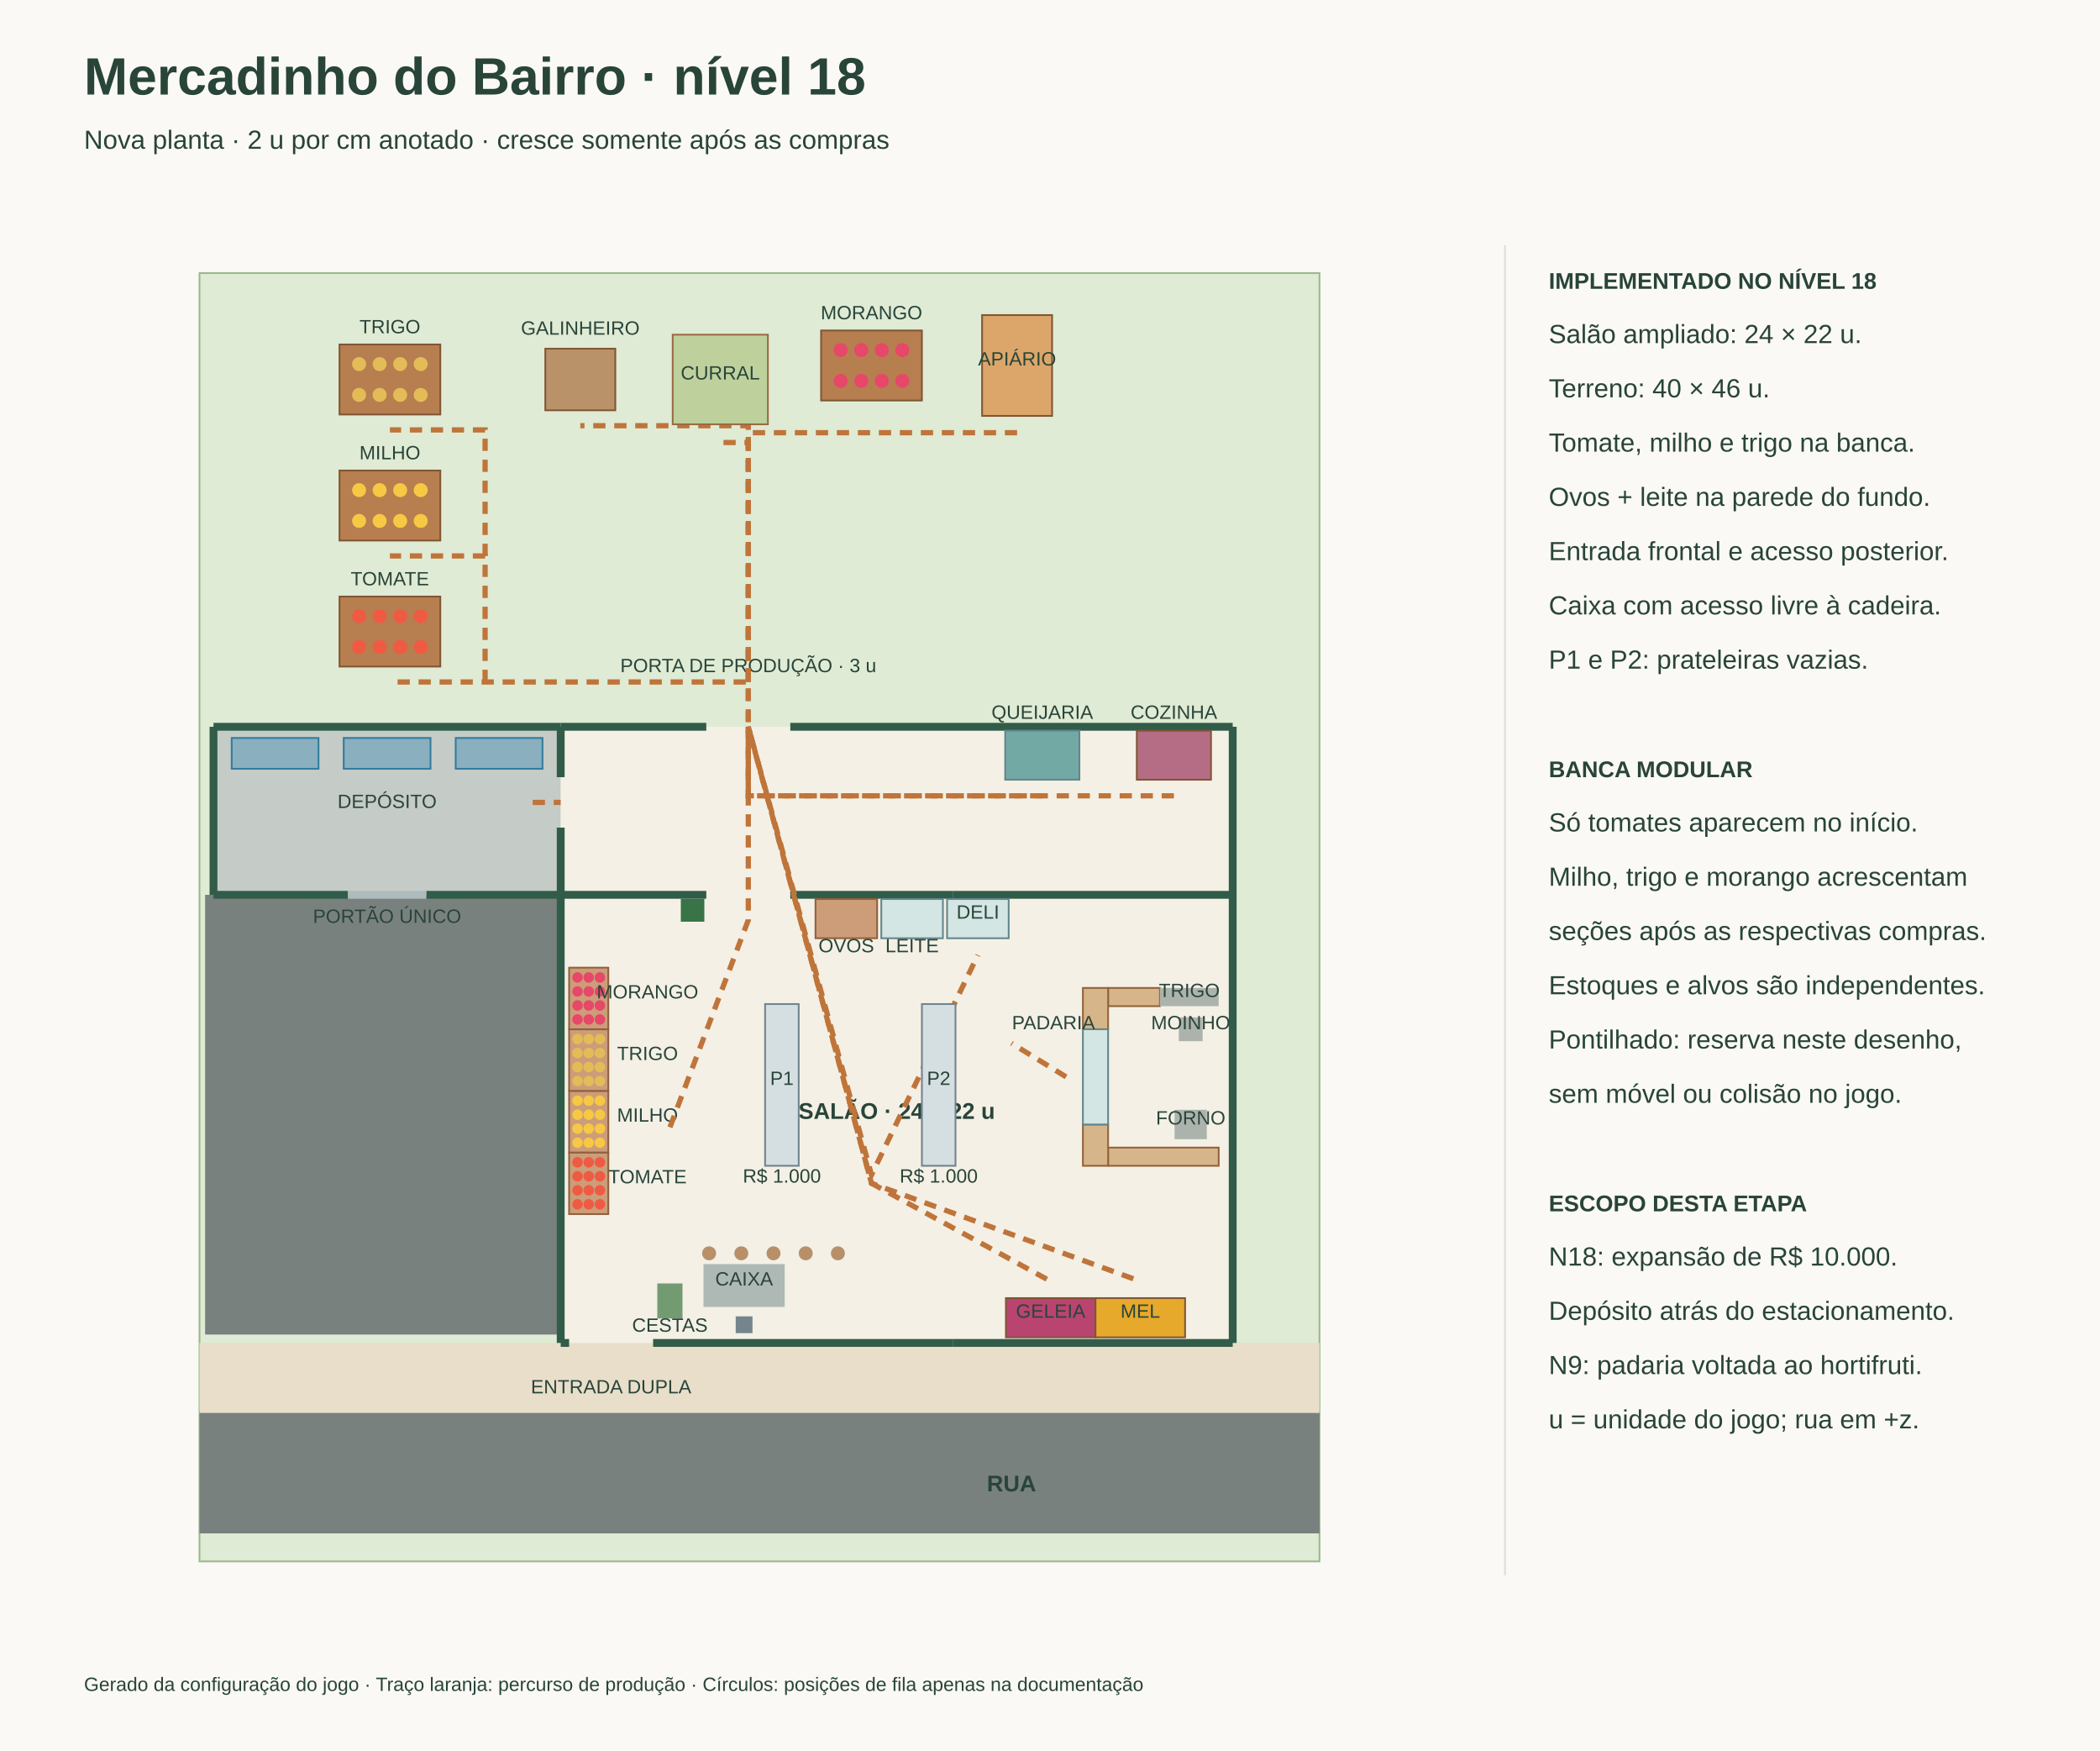
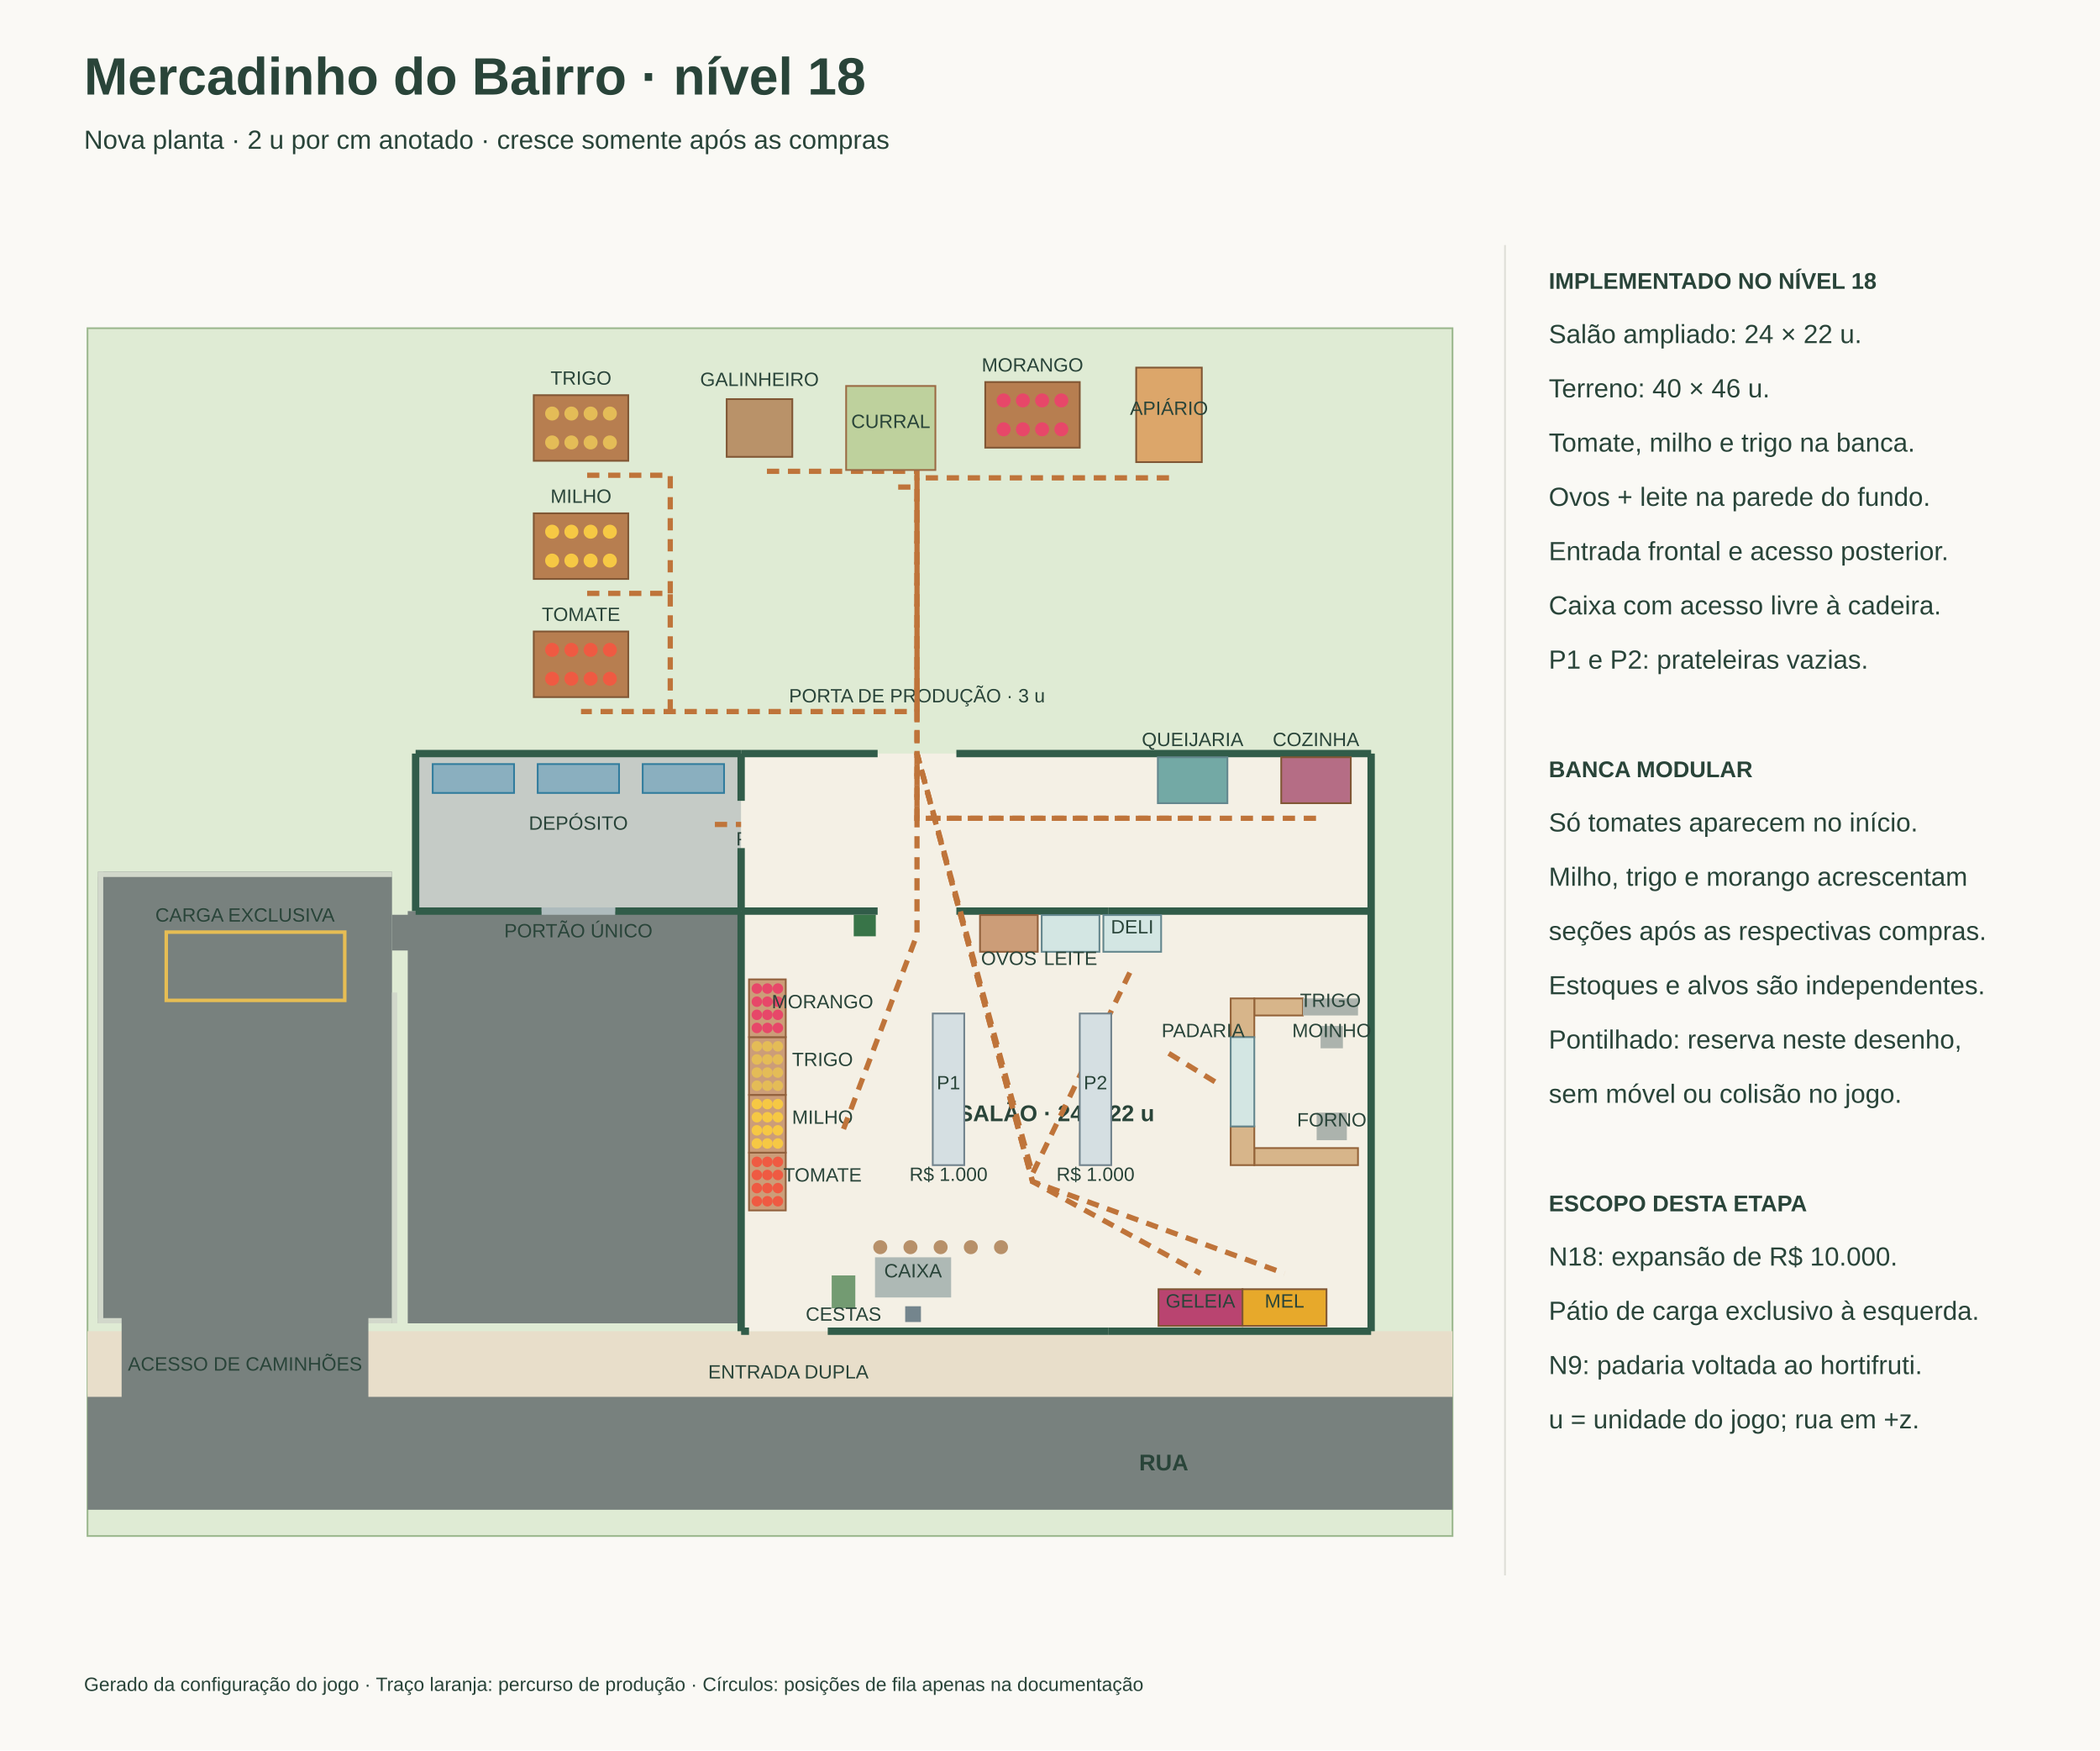
<svg xmlns="http://www.w3.org/2000/svg" width="1200" height="1000" viewBox="0 0 1200 1000" role="img" aria-labelledby="title desc">
  <style>text{font-family:Arial,sans-serif;fill:#294439}.title{font-size:30px;font-weight:bold}.label{font-size:13px;font-weight:bold}.note{font-size:15px}.small{font-size:11px}.wall{fill:#315c49}.route{fill:none;stroke:#bf743a;stroke-width:3;stroke-dasharray:7 5}</style>
  <rect width="1200" height="1000" fill="#faf9f5" />
  <text x="48" y="54" class="title">Mercadinho do Bairro · nível 18</text>
  <text x="48" y="85" class="note">Nova planta · 2 u por cm anotado · cresce somente após as compras</text>
-   <rect x="114" y="156" width="640" height="736" fill="#dfebd4" stroke="#9cb88e" />
-   <rect x="114" y="805.6" width="640" height="70.4" fill="#78817e" />
-   <rect x="114" y="767.2" width="640" height="40" fill="#e8deca" />
-   <text x="578" y="852" text-anchor="middle" class="label">RUA</text>
-   <rect x="117.2" y="511.2" width="203.2" height="251.2" fill="#78817e" />
-   <rect x="122" y="415.2" width="198.4" height="96" fill="#c5cbc6" />
-   <rect x="122" y="412.96" width="198.4" height="4.48" fill="#315c49" />
-   <rect x="119.76" y="415.2" width="4.48" height="96" fill="#315c49" />
-   <rect x="122" y="508.96" width="76.8" height="4.48" fill="#315c49" />
-   <rect x="243.6" y="508.96" width="76.8" height="4.48" fill="#315c49" />
-   <rect x="132.4" y="421.6" width="49.6" height="17.6" fill="#8aafbf" stroke="#317c9d" />
-   <rect x="196.4" y="421.6" width="49.6" height="17.6" fill="#8aafbf" stroke="#317c9d" />
-   <rect x="260.4" y="421.6" width="49.6" height="17.6" fill="#8aafbf" stroke="#317c9d" />
-   <rect x="198.8" y="508.96" width="44.8" height="4.48" fill="#aebbbd" />
-   <text x="221.2" y="461.6" text-anchor="middle" class="small">DEPÓSITO</text>
-   <text x="221.2" y="527.2" text-anchor="middle" class="small">PORTÃO ÚNICO</text>
-   <path d="M304.4,458.4L336.4,458.4" class="route" />
-   <text x="368.4" y="471.2" text-anchor="middle" class="small">PASSAGEM LIVRE</text>
-   <rect x="320.4" y="415.2" width="384" height="352" fill="#f4f0e5" />
-   <rect x="320.4" y="508.96" width="83.2" height="4.48" fill="#315c49" />
-   <rect x="451.6" y="508.96" width="92.8" height="4.48" fill="#315c49" />
-   <rect x="318.16" y="511.2" width="4.48" height="256" fill="#315c49" />
-   <rect x="320.4" y="764.96" width="4.8" height="4.48" fill="#315c49" />
-   <rect x="373.2" y="764.96" width="171.2" height="4.48" fill="#315c49" />
-   <rect x="544.4" y="508.96" width="160" height="4.48" fill="#315c49" />
-   <rect x="544.4" y="764.96" width="160" height="4.48" fill="#315c49" />
-   <rect x="320.4" y="412.96" width="83.2" height="4.48" fill="#315c49" />
-   <rect x="451.6" y="412.96" width="252.8" height="4.48" fill="#315c49" />
-   <rect x="318.16" y="415.2" width="4.48" height="28.8" fill="#315c49" />
-   <rect x="318.16" y="472.8" width="4.48" height="38.4" fill="#315c49" />
-   <rect x="702.16" y="415.2" width="4.48" height="352" fill="#315c49" />
-   <rect x="389.04" y="513.44" width="13.44" height="13.12" fill="#387448" />
-   <rect x="375.6" y="733.2" width="14.4" height="20" fill="#739b72" />
-   <text x="382.8" y="760.8" text-anchor="middle" class="small">CESTAS</text>
-   <rect x="402" y="722.16" width="46.4" height="24.48" fill="#aeb9b5" />
-   <text x="425.2" y="734.4" text-anchor="middle" class="small">CAIXA</text>
-   <rect x="420.4" y="752" width="9.6" height="9.6" fill="#74858d" />
-   <rect x="325.2" y="658.4" width="22.4" height="35.2" fill="#cc9d78" stroke="#91603c" />
-   <circle cx="330" cy="664" r="3" fill="#ef5a42" />
-   <circle cx="336.4" cy="664" r="3" fill="#ef5a42" />
-   <circle cx="342.8" cy="664" r="3" fill="#ef5a42" />
-   <circle cx="330" cy="672" r="3" fill="#ef5a42" />
-   <circle cx="336.4" cy="672" r="3" fill="#ef5a42" />
-   <circle cx="342.8" cy="672" r="3" fill="#ef5a42" />
-   <circle cx="330" cy="680" r="3" fill="#ef5a42" />
-   <circle cx="336.4" cy="680" r="3" fill="#ef5a42" />
-   <circle cx="342.8" cy="680" r="3" fill="#ef5a42" />
-   <circle cx="330" cy="688" r="3" fill="#ef5a42" />
-   <circle cx="336.4" cy="688" r="3" fill="#ef5a42" />
-   <circle cx="342.8" cy="688" r="3" fill="#ef5a42" />
-   <text x="370" y="676" text-anchor="middle" class="small">TOMATE</text>
-   <rect x="194" y="340.8" width="57.6" height="40" fill="#b77e50" stroke="#805634" />
-   <circle cx="205.2" cy="352" r="4" fill="#ef5a42" />
-   <circle cx="216.933" cy="352" r="4" fill="#ef5a42" />
-   <circle cx="228.667" cy="352" r="4" fill="#ef5a42" />
-   <circle cx="240.4" cy="352" r="4" fill="#ef5a42" />
-   <circle cx="205.2" cy="369.6" r="4" fill="#ef5a42" />
-   <circle cx="216.933" cy="369.6" r="4" fill="#ef5a42" />
-   <circle cx="228.667" cy="369.6" r="4" fill="#ef5a42" />
-   <circle cx="240.4" cy="369.6" r="4" fill="#ef5a42" />
-   <text x="222.8" y="334.4" text-anchor="middle" class="small">TOMATE</text>
-   <rect x="325.2" y="623.2" width="22.4" height="35.2" fill="#cc9d78" stroke="#91603c" />
-   <circle cx="330" cy="628.8" r="3" fill="#f6c844" />
-   <circle cx="336.4" cy="628.8" r="3" fill="#f6c844" />
-   <circle cx="342.8" cy="628.8" r="3" fill="#f6c844" />
-   <circle cx="330" cy="636.8" r="3" fill="#f6c844" />
-   <circle cx="336.4" cy="636.8" r="3" fill="#f6c844" />
-   <circle cx="342.8" cy="636.8" r="3" fill="#f6c844" />
-   <circle cx="330" cy="644.8" r="3" fill="#f6c844" />
-   <circle cx="336.4" cy="644.8" r="3" fill="#f6c844" />
-   <circle cx="342.8" cy="644.8" r="3" fill="#f6c844" />
-   <circle cx="330" cy="652.8" r="3" fill="#f6c844" />
-   <circle cx="336.4" cy="652.8" r="3" fill="#f6c844" />
-   <circle cx="342.8" cy="652.8" r="3" fill="#f6c844" />
-   <text x="370" y="640.8" text-anchor="middle" class="small">MILHO</text>
-   <rect x="194" y="268.8" width="57.6" height="40" fill="#b77e50" stroke="#805634" />
-   <circle cx="205.2" cy="280" r="4" fill="#f6c844" />
-   <circle cx="216.933" cy="280" r="4" fill="#f6c844" />
-   <circle cx="228.667" cy="280" r="4" fill="#f6c844" />
-   <circle cx="240.4" cy="280" r="4" fill="#f6c844" />
-   <circle cx="205.2" cy="297.6" r="4" fill="#f6c844" />
-   <circle cx="216.933" cy="297.6" r="4" fill="#f6c844" />
-   <circle cx="228.667" cy="297.6" r="4" fill="#f6c844" />
-   <circle cx="240.4" cy="297.6" r="4" fill="#f6c844" />
-   <text x="222.8" y="262.4" text-anchor="middle" class="small">MILHO</text>
-   <rect x="325.2" y="588" width="22.4" height="35.2" fill="#cc9d78" stroke="#91603c" />
-   <circle cx="330" cy="593.6" r="3" fill="#e4bc57" />
-   <circle cx="336.4" cy="593.6" r="3" fill="#e4bc57" />
-   <circle cx="342.8" cy="593.6" r="3" fill="#e4bc57" />
-   <circle cx="330" cy="601.6" r="3" fill="#e4bc57" />
-   <circle cx="336.4" cy="601.6" r="3" fill="#e4bc57" />
-   <circle cx="342.8" cy="601.6" r="3" fill="#e4bc57" />
-   <circle cx="330" cy="609.6" r="3" fill="#e4bc57" />
-   <circle cx="336.4" cy="609.6" r="3" fill="#e4bc57" />
-   <circle cx="342.8" cy="609.6" r="3" fill="#e4bc57" />
-   <circle cx="330" cy="617.6" r="3" fill="#e4bc57" />
-   <circle cx="336.4" cy="617.6" r="3" fill="#e4bc57" />
-   <circle cx="342.8" cy="617.6" r="3" fill="#e4bc57" />
-   <text x="370" y="605.6" text-anchor="middle" class="small">TRIGO</text>
-   <rect x="194" y="196.8" width="57.6" height="40" fill="#b77e50" stroke="#805634" />
-   <circle cx="205.2" cy="208" r="4" fill="#e4bc57" />
-   <circle cx="216.933" cy="208" r="4" fill="#e4bc57" />
-   <circle cx="228.667" cy="208" r="4" fill="#e4bc57" />
-   <circle cx="240.4" cy="208" r="4" fill="#e4bc57" />
-   <circle cx="205.2" cy="225.6" r="4" fill="#e4bc57" />
-   <circle cx="216.933" cy="225.6" r="4" fill="#e4bc57" />
-   <circle cx="228.667" cy="225.6" r="4" fill="#e4bc57" />
-   <circle cx="240.4" cy="225.6" r="4" fill="#e4bc57" />
-   <text x="222.8" y="190.4" text-anchor="middle" class="small">TRIGO</text>
-   <rect x="325.2" y="552.8" width="22.4" height="35.2" fill="#cc9d78" stroke="#91603c" />
-   <circle cx="330" cy="558.4" r="3" fill="#e74769" />
-   <circle cx="336.4" cy="558.4" r="3" fill="#e74769" />
-   <circle cx="342.8" cy="558.4" r="3" fill="#e74769" />
-   <circle cx="330" cy="566.4" r="3" fill="#e74769" />
-   <circle cx="336.4" cy="566.4" r="3" fill="#e74769" />
-   <circle cx="342.8" cy="566.4" r="3" fill="#e74769" />
-   <circle cx="330" cy="574.4" r="3" fill="#e74769" />
-   <circle cx="336.4" cy="574.4" r="3" fill="#e74769" />
-   <circle cx="342.8" cy="574.4" r="3" fill="#e74769" />
-   <circle cx="330" cy="582.4" r="3" fill="#e74769" />
-   <circle cx="336.4" cy="582.4" r="3" fill="#e74769" />
-   <circle cx="342.8" cy="582.4" r="3" fill="#e74769" />
-   <text x="370" y="570.4" text-anchor="middle" class="small">MORANGO</text>
-   <rect x="469.2" y="188.8" width="57.6" height="40" fill="#b77e50" stroke="#805634" />
-   <circle cx="480.4" cy="200" r="4" fill="#e74769" />
-   <circle cx="492.133" cy="200" r="4" fill="#e74769" />
-   <circle cx="503.867" cy="200" r="4" fill="#e74769" />
-   <circle cx="515.6" cy="200" r="4" fill="#e74769" />
-   <circle cx="480.4" cy="217.6" r="4" fill="#e74769" />
-   <circle cx="492.133" cy="217.6" r="4" fill="#e74769" />
-   <circle cx="503.867" cy="217.6" r="4" fill="#e74769" />
-   <circle cx="515.6" cy="217.6" r="4" fill="#e74769" />
-   <text x="498" y="182.4" text-anchor="middle" class="small">MORANGO</text>
-   <path d="M382.8,644L427.6,525.6L427.6,389.6L222.8,389.6" class="route" />
-   <path d="M277.2,317.6L277.2,245.6L222.8,245.6" class="route" />
-   <path d="M277.2,389.6L277.2,317.6L222.8,317.6" class="route" />
-   <rect x="466" y="513.6" width="35.2" height="22.4" fill="#cc9d78" stroke="#91603c" />
-   <text x="483.6" y="544" text-anchor="middle" class="small">OVOS</text>
-   <rect x="311.6" y="199.2" width="40" height="35.2" fill="#b99269" stroke="#805634" />
-   <text x="331.6" y="191.2" text-anchor="middle" class="small">GALINHEIRO</text>
-   <path d="M427.6,389.6L427.6,243.2L331.6,243.2" class="route" />
-   <text x="427.6" y="384" text-anchor="middle" class="small">PORTA DE PRODUÇÃO · 3 u</text>
-   <rect x="503.6" y="513.6" width="35.2" height="22.4" fill="#d3e6e3" stroke="#63868d" />
-   <text x="521.2" y="544" text-anchor="middle" class="small">LEITE</text>
-   <rect x="384.4" y="191.2" width="54.4" height="51.2" fill="#bed19d" stroke="#9b6a43" />
-   <text x="411.6" y="216.8" text-anchor="middle" class="small">CURRAL</text>
-   <path d="M427.6,389.6L427.6,252.8L411.6,252.8" class="route" />
-   <text x="349.2" y="796" text-anchor="middle" class="small">ENTRADA DUPLA</text>
-   <circle cx="405.2" cy="716" r="4" fill="#b79069" />
-   <circle cx="423.6" cy="716" r="4" fill="#b79069" />
-   <circle cx="442" cy="716" r="4" fill="#b79069" />
-   <circle cx="460.4" cy="716" r="4" fill="#b79069" />
-   <circle cx="478.8" cy="716" r="4" fill="#b79069" />
-   <text x="512.4" y="639.2" text-anchor="middle" class="label">SALÃO · 24 × 22 u</text>
-   <rect x="633.2" y="655.6" width="63.2" height="10.4" fill="#d7b58a" stroke="#936238" />
-   <rect x="633.2" y="564.4" width="29.6" height="10.4" fill="#d7b58a" stroke="#936238" />
-   <rect x="618.8" y="564.4" width="14.4" height="23.6" fill="#d7b58a" stroke="#936238" />
-   <rect x="618.8" y="642.4" width="14.4" height="23.6" fill="#d7b58a" stroke="#936238" />
-   <rect x="618.8" y="588" width="14.4" height="54.4" fill="#d3e6e3" stroke="#63868d" />
-   <rect x="662.8" y="564.4" width="33.6" height="10.4" fill="#acb3ad" />
-   <text x="679.6" y="569.6" text-anchor="middle" class="small">TRIGO</text>
-   <rect x="673.6" y="581.2" width="13.6" height="13.6" fill="#acb3ad" />
-   <text x="680.4" y="588" text-anchor="middle" class="small">MOINHO</text>
-   <rect x="671.2" y="634" width="18.4" height="16.8" fill="#acb3ad" />
-   <text x="680.4" y="642.4" text-anchor="middle" class="small">FORNO</text>
-   <text x="602" y="588" text-anchor="middle" class="small">PADARIA</text>
-   <path d="M609.2,615.2L578,596" class="route" />
-   <rect x="649.6" y="417.44" width="42.4" height="28" fill="#b56d85" stroke="#805634" />
-   <text x="670.8" y="410.64" text-anchor="middle" class="small">COZINHA</text>
-   <rect x="574.8" y="741.6" width="51.2" height="22.4" fill="#b94470" stroke="#805634" />
-   <text x="600.4" y="752.8" text-anchor="middle" class="small">GELEIA</text>
-   <path d="M670.8,454.64L427.6,454.64L427.6,415.2L498,676L600.4,732" class="route" />
-   <rect x="574.4" y="417.44" width="42.4" height="28" fill="#73a9a5" stroke="#63868d" />
-   <text x="595.6" y="410.64" text-anchor="middle" class="small">QUEIJARIA</text>
-   <rect x="541.2" y="513.6" width="35.2" height="22.4" fill="#d3e6e3" stroke="#63868d" />
-   <text x="558.8" y="524.8" text-anchor="middle" class="small">DELI</text>
-   <path d="M595.6,454.64L427.6,454.64L427.6,415.2L498,671.2L558.8,545.6" class="route" />
-   <rect x="561.2" y="180" width="40" height="57.6" fill="#dca66a" stroke="#805634" />
-   <text x="581.2" y="208.8" text-anchor="middle" class="small">APIÁRIO</text>
-   <rect x="626" y="741.6" width="51.2" height="22.4" fill="#e7a92b" stroke="#805634" />
-   <text x="651.6" y="752.8" text-anchor="middle" class="small">MEL</text>
-   <path d="M581.2,247.2L427.6,247.2L427.6,415.2L498,676L651.6,732" class="route" />
-   <rect x="437.2" y="573.6" width="19.2" height="92.4" fill="#d5dfe2" stroke="#71838d" />
-   <text x="446.8" y="619.8" text-anchor="middle" class="small">P1</text>
-   <text x="446.8" y="675.6" text-anchor="middle" class="small">R$ 1.000</text>
-   <rect x="526.8" y="573.6" width="19.2" height="92.4" fill="#d5dfe2" stroke="#71838d" />
-   <text x="536.4" y="619.8" text-anchor="middle" class="small">P2</text>
-   <text x="536.4" y="675.6" text-anchor="middle" class="small">R$ 1.000</text>
+   <rect x="50" y="187.5" width="780" height="690" fill="#dfebd4" stroke="#9cb88e" />
+   <rect x="50" y="796.5" width="780" height="66" fill="#78817e" />
+   <rect x="50" y="760.5" width="780" height="37.5" fill="#e8deca" />
+   <text x="665" y="840" text-anchor="middle" class="label">RUA</text>
+   <rect x="233" y="520.5" width="190.5" height="235.5" fill="#78817e" />
+   <rect x="56" y="498" width="168" height="258" fill="#78817e" />
+   <rect x="69.5" y="756" width="141" height="42.9" fill="#78817e" />
+   <rect x="224" y="522.6" width="114" height="20.4" fill="#78817e" />
+   <rect x="95" y="532.5" width="102" height="39" fill="none" stroke="#e6bd54" stroke-width="2" />
+   <rect x="56" y="498" width="3" height="258" fill="#d2d8cb" />
+   <rect x="56" y="498" width="168" height="3" fill="#d2d8cb" />
+   <rect x="224" y="567" width="3" height="189" fill="#d2d8cb" />
+   <rect x="56" y="753" width="13.5" height="3" fill="#d2d8cb" />
+   <rect x="210.5" y="753" width="13.5" height="3" fill="#d2d8cb" />
+   <text x="140" y="526.5" text-anchor="middle" class="small">CARGA EXCLUSIVA</text>
+   <text x="140" y="783" text-anchor="middle" class="small">ACESSO DE CAMINHÕES</text>
+   <rect x="237.5" y="430.5" width="186" height="90" fill="#c5cbc6" />
+   <rect x="237.5" y="428.4" width="186" height="4.2" fill="#315c49" />
+   <rect x="235.4" y="430.5" width="4.2" height="90" fill="#315c49" />
+   <rect x="237.5" y="518.4" width="72" height="4.2" fill="#315c49" />
+   <rect x="351.5" y="518.4" width="72" height="4.2" fill="#315c49" />
+   <rect x="247.25" y="436.5" width="46.5" height="16.5" fill="#8aafbf" stroke="#317c9d" />
+   <rect x="307.25" y="436.5" width="46.5" height="16.5" fill="#8aafbf" stroke="#317c9d" />
+   <rect x="367.25" y="436.5" width="46.5" height="16.5" fill="#8aafbf" stroke="#317c9d" />
+   <rect x="309.5" y="518.4" width="42" height="4.2" fill="#aebbbd" />
+   <text x="330.5" y="474" text-anchor="middle" class="small">DEPÓSITO</text>
+   <text x="330.5" y="535.5" text-anchor="middle" class="small">PORTÃO ÚNICO</text>
+   <path d="M408.5,471L438.5,471" class="route" />
+   <text x="468.5" y="483" text-anchor="middle" class="small">PASSAGEM LIVRE</text>
+   <rect x="423.5" y="430.5" width="360" height="330" fill="#f4f0e5" />
+   <rect x="423.5" y="518.4" width="78" height="4.2" fill="#315c49" />
+   <rect x="546.5" y="518.4" width="87" height="4.2" fill="#315c49" />
+   <rect x="421.4" y="520.5" width="4.2" height="240" fill="#315c49" />
+   <rect x="423.5" y="758.4" width="4.5" height="4.2" fill="#315c49" />
+   <rect x="473" y="758.4" width="160.5" height="4.2" fill="#315c49" />
+   <rect x="633.5" y="518.4" width="150" height="4.2" fill="#315c49" />
+   <rect x="633.5" y="758.4" width="150" height="4.2" fill="#315c49" />
+   <rect x="423.5" y="428.4" width="78" height="4.2" fill="#315c49" />
+   <rect x="546.5" y="428.4" width="237" height="4.2" fill="#315c49" />
+   <rect x="421.4" y="430.5" width="4.2" height="27" fill="#315c49" />
+   <rect x="421.4" y="484.5" width="4.2" height="36" fill="#315c49" />
+   <rect x="781.4" y="430.5" width="4.2" height="330" fill="#315c49" />
+   <rect x="487.85" y="522.6" width="12.6" height="12.3" fill="#387448" />
+   <rect x="475.25" y="728.625" width="13.5" height="18.75" fill="#739b72" />
+   <text x="482" y="754.5" text-anchor="middle" class="small">CESTAS</text>
+   <rect x="500" y="718.275" width="43.5" height="22.95" fill="#aeb9b5" />
+   <text x="521.75" y="729.75" text-anchor="middle" class="small">CAIXA</text>
+   <rect x="517.25" y="746.25" width="9" height="9" fill="#74858d" />
+   <rect x="428" y="658.5" width="21" height="33" fill="#cc9d78" stroke="#91603c" />
+   <circle cx="432.5" cy="663.75" r="3" fill="#ef5a42" />
+   <circle cx="438.5" cy="663.75" r="3" fill="#ef5a42" />
+   <circle cx="444.5" cy="663.75" r="3" fill="#ef5a42" />
+   <circle cx="432.5" cy="671.25" r="3" fill="#ef5a42" />
+   <circle cx="438.5" cy="671.25" r="3" fill="#ef5a42" />
+   <circle cx="444.5" cy="671.25" r="3" fill="#ef5a42" />
+   <circle cx="432.5" cy="678.75" r="3" fill="#ef5a42" />
+   <circle cx="438.5" cy="678.75" r="3" fill="#ef5a42" />
+   <circle cx="444.5" cy="678.75" r="3" fill="#ef5a42" />
+   <circle cx="432.5" cy="686.25" r="3" fill="#ef5a42" />
+   <circle cx="438.5" cy="686.25" r="3" fill="#ef5a42" />
+   <circle cx="444.5" cy="686.25" r="3" fill="#ef5a42" />
+   <text x="470" y="675" text-anchor="middle" class="small">TOMATE</text>
+   <rect x="305" y="360.75" width="54" height="37.5" fill="#b77e50" stroke="#805634" />
+   <circle cx="315.5" cy="371.25" r="4" fill="#ef5a42" />
+   <circle cx="326.5" cy="371.25" r="4" fill="#ef5a42" />
+   <circle cx="337.5" cy="371.25" r="4" fill="#ef5a42" />
+   <circle cx="348.5" cy="371.25" r="4" fill="#ef5a42" />
+   <circle cx="315.5" cy="387.75" r="4" fill="#ef5a42" />
+   <circle cx="326.5" cy="387.75" r="4" fill="#ef5a42" />
+   <circle cx="337.5" cy="387.75" r="4" fill="#ef5a42" />
+   <circle cx="348.5" cy="387.75" r="4" fill="#ef5a42" />
+   <text x="332" y="354.75" text-anchor="middle" class="small">TOMATE</text>
+   <rect x="428" y="625.5" width="21" height="33" fill="#cc9d78" stroke="#91603c" />
+   <circle cx="432.5" cy="630.75" r="3" fill="#f6c844" />
+   <circle cx="438.5" cy="630.75" r="3" fill="#f6c844" />
+   <circle cx="444.5" cy="630.75" r="3" fill="#f6c844" />
+   <circle cx="432.5" cy="638.25" r="3" fill="#f6c844" />
+   <circle cx="438.5" cy="638.25" r="3" fill="#f6c844" />
+   <circle cx="444.5" cy="638.25" r="3" fill="#f6c844" />
+   <circle cx="432.5" cy="645.75" r="3" fill="#f6c844" />
+   <circle cx="438.5" cy="645.75" r="3" fill="#f6c844" />
+   <circle cx="444.5" cy="645.75" r="3" fill="#f6c844" />
+   <circle cx="432.5" cy="653.25" r="3" fill="#f6c844" />
+   <circle cx="438.5" cy="653.25" r="3" fill="#f6c844" />
+   <circle cx="444.5" cy="653.25" r="3" fill="#f6c844" />
+   <text x="470" y="642" text-anchor="middle" class="small">MILHO</text>
+   <rect x="305" y="293.25" width="54" height="37.5" fill="#b77e50" stroke="#805634" />
+   <circle cx="315.5" cy="303.75" r="4" fill="#f6c844" />
+   <circle cx="326.5" cy="303.75" r="4" fill="#f6c844" />
+   <circle cx="337.5" cy="303.75" r="4" fill="#f6c844" />
+   <circle cx="348.5" cy="303.75" r="4" fill="#f6c844" />
+   <circle cx="315.5" cy="320.25" r="4" fill="#f6c844" />
+   <circle cx="326.5" cy="320.25" r="4" fill="#f6c844" />
+   <circle cx="337.5" cy="320.25" r="4" fill="#f6c844" />
+   <circle cx="348.5" cy="320.25" r="4" fill="#f6c844" />
+   <text x="332" y="287.25" text-anchor="middle" class="small">MILHO</text>
+   <rect x="428" y="592.5" width="21" height="33" fill="#cc9d78" stroke="#91603c" />
+   <circle cx="432.5" cy="597.75" r="3" fill="#e4bc57" />
+   <circle cx="438.5" cy="597.75" r="3" fill="#e4bc57" />
+   <circle cx="444.5" cy="597.75" r="3" fill="#e4bc57" />
+   <circle cx="432.5" cy="605.25" r="3" fill="#e4bc57" />
+   <circle cx="438.5" cy="605.25" r="3" fill="#e4bc57" />
+   <circle cx="444.5" cy="605.25" r="3" fill="#e4bc57" />
+   <circle cx="432.5" cy="612.75" r="3" fill="#e4bc57" />
+   <circle cx="438.5" cy="612.75" r="3" fill="#e4bc57" />
+   <circle cx="444.5" cy="612.75" r="3" fill="#e4bc57" />
+   <circle cx="432.5" cy="620.25" r="3" fill="#e4bc57" />
+   <circle cx="438.5" cy="620.25" r="3" fill="#e4bc57" />
+   <circle cx="444.5" cy="620.25" r="3" fill="#e4bc57" />
+   <text x="470" y="609" text-anchor="middle" class="small">TRIGO</text>
+   <rect x="305" y="225.75" width="54" height="37.5" fill="#b77e50" stroke="#805634" />
+   <circle cx="315.5" cy="236.25" r="4" fill="#e4bc57" />
+   <circle cx="326.5" cy="236.25" r="4" fill="#e4bc57" />
+   <circle cx="337.5" cy="236.25" r="4" fill="#e4bc57" />
+   <circle cx="348.5" cy="236.25" r="4" fill="#e4bc57" />
+   <circle cx="315.5" cy="252.75" r="4" fill="#e4bc57" />
+   <circle cx="326.5" cy="252.75" r="4" fill="#e4bc57" />
+   <circle cx="337.5" cy="252.75" r="4" fill="#e4bc57" />
+   <circle cx="348.5" cy="252.75" r="4" fill="#e4bc57" />
+   <text x="332" y="219.75" text-anchor="middle" class="small">TRIGO</text>
+   <rect x="428" y="559.5" width="21" height="33" fill="#cc9d78" stroke="#91603c" />
+   <circle cx="432.5" cy="564.75" r="3" fill="#e74769" />
+   <circle cx="438.5" cy="564.75" r="3" fill="#e74769" />
+   <circle cx="444.5" cy="564.75" r="3" fill="#e74769" />
+   <circle cx="432.5" cy="572.25" r="3" fill="#e74769" />
+   <circle cx="438.5" cy="572.25" r="3" fill="#e74769" />
+   <circle cx="444.5" cy="572.25" r="3" fill="#e74769" />
+   <circle cx="432.5" cy="579.75" r="3" fill="#e74769" />
+   <circle cx="438.5" cy="579.75" r="3" fill="#e74769" />
+   <circle cx="444.5" cy="579.75" r="3" fill="#e74769" />
+   <circle cx="432.5" cy="587.25" r="3" fill="#e74769" />
+   <circle cx="438.5" cy="587.25" r="3" fill="#e74769" />
+   <circle cx="444.5" cy="587.25" r="3" fill="#e74769" />
+   <text x="470" y="576" text-anchor="middle" class="small">MORANGO</text>
+   <rect x="563" y="218.25" width="54" height="37.5" fill="#b77e50" stroke="#805634" />
+   <circle cx="573.5" cy="228.75" r="4" fill="#e74769" />
+   <circle cx="584.5" cy="228.75" r="4" fill="#e74769" />
+   <circle cx="595.5" cy="228.75" r="4" fill="#e74769" />
+   <circle cx="606.5" cy="228.75" r="4" fill="#e74769" />
+   <circle cx="573.5" cy="245.25" r="4" fill="#e74769" />
+   <circle cx="584.5" cy="245.25" r="4" fill="#e74769" />
+   <circle cx="595.5" cy="245.25" r="4" fill="#e74769" />
+   <circle cx="606.5" cy="245.25" r="4" fill="#e74769" />
+   <text x="590" y="212.25" text-anchor="middle" class="small">MORANGO</text>
+   <path d="M482,645L524,534L524,406.5L332,406.5" class="route" />
+   <path d="M383,339L383,271.5L332,271.5" class="route" />
+   <path d="M383,406.5L383,339L332,339" class="route" />
+   <rect x="560" y="522.75" width="33" height="21" fill="#cc9d78" stroke="#91603c" />
+   <text x="576.5" y="551.25" text-anchor="middle" class="small">OVOS</text>
+   <rect x="415.25" y="228" width="37.5" height="33" fill="#b99269" stroke="#805634" />
+   <text x="434" y="220.5" text-anchor="middle" class="small">GALINHEIRO</text>
+   <path d="M524,406.5L524,269.25L434,269.25" class="route" />
+   <text x="524" y="401.25" text-anchor="middle" class="small">PORTA DE PRODUÇÃO · 3 u</text>
+   <rect x="595.25" y="522.75" width="33" height="21" fill="#d3e6e3" stroke="#63868d" />
+   <text x="611.75" y="551.25" text-anchor="middle" class="small">LEITE</text>
+   <rect x="483.5" y="220.5" width="51" height="48" fill="#bed19d" stroke="#9b6a43" />
+   <text x="509" y="244.5" text-anchor="middle" class="small">CURRAL</text>
+   <path d="M524,406.5L524,278.25L509,278.25" class="route" />
+   <text x="450.5" y="787.5" text-anchor="middle" class="small">ENTRADA DUPLA</text>
+   <circle cx="503" cy="712.5" r="4" fill="#b79069" />
+   <circle cx="520.25" cy="712.5" r="4" fill="#b79069" />
+   <circle cx="537.5" cy="712.5" r="4" fill="#b79069" />
+   <circle cx="554.75" cy="712.5" r="4" fill="#b79069" />
+   <circle cx="572" cy="712.5" r="4" fill="#b79069" />
+   <text x="603.5" y="640.5" text-anchor="middle" class="label">SALÃO · 24 × 22 u</text>
+   <rect x="716.75" y="655.875" width="59.25" height="9.75" fill="#d7b58a" stroke="#936238" />
+   <rect x="716.75" y="570.375" width="27.75" height="9.75" fill="#d7b58a" stroke="#936238" />
+   <rect x="703.25" y="570.375" width="13.5" height="22.125" fill="#d7b58a" stroke="#936238" />
+   <rect x="703.25" y="643.5" width="13.5" height="22.125" fill="#d7b58a" stroke="#936238" />
+   <rect x="703.25" y="592.5" width="13.5" height="51" fill="#d3e6e3" stroke="#63868d" />
+   <rect x="744.5" y="570.375" width="31.5" height="9.75" fill="#acb3ad" />
+   <text x="760.25" y="575.25" text-anchor="middle" class="small">TRIGO</text>
+   <rect x="754.625" y="586.125" width="12.75" height="12.75" fill="#acb3ad" />
+   <text x="761" y="592.5" text-anchor="middle" class="small">MOINHO</text>
+   <rect x="752.375" y="635.625" width="17.25" height="15.75" fill="#acb3ad" />
+   <text x="761" y="643.5" text-anchor="middle" class="small">FORNO</text>
+   <text x="687.5" y="592.5" text-anchor="middle" class="small">PADARIA</text>
+   <path d="M694.25,618L665,600" class="route" />
+   <rect x="732.125" y="432.6" width="39.75" height="26.25" fill="#b56d85" stroke="#805634" />
+   <text x="752" y="426.225" text-anchor="middle" class="small">COZINHA</text>
+   <rect x="662" y="736.5" width="48" height="21" fill="#b94470" stroke="#805634" />
+   <text x="686" y="747" text-anchor="middle" class="small">GELEIA</text>
+   <path d="M752,467.475L524,467.475L524,430.5L590,675L686,727.5" class="route" />
+   <rect x="661.625" y="432.6" width="39.75" height="26.25" fill="#73a9a5" stroke="#63868d" />
+   <text x="681.5" y="426.225" text-anchor="middle" class="small">QUEIJARIA</text>
+   <rect x="630.5" y="522.75" width="33" height="21" fill="#d3e6e3" stroke="#63868d" />
+   <text x="647" y="533.25" text-anchor="middle" class="small">DELI</text>
+   <path d="M681.5,467.475L524,467.475L524,430.5L590,670.5L647,552.75" class="route" />
+   <rect x="649.25" y="210" width="37.5" height="54" fill="#dca66a" stroke="#805634" />
+   <text x="668" y="237" text-anchor="middle" class="small">APIÁRIO</text>
+   <rect x="710" y="736.5" width="48" height="21" fill="#e7a92b" stroke="#805634" />
+   <text x="734" y="747" text-anchor="middle" class="small">MEL</text>
+   <path d="M668,273L524,273L524,430.5L590,675L734,727.5" class="route" />
+   <rect x="533" y="579" width="18" height="86.625" fill="#d5dfe2" stroke="#71838d" />
+   <text x="542" y="622.312" text-anchor="middle" class="small">P1</text>
+   <text x="542" y="674.625" text-anchor="middle" class="small">R$ 1.000</text>
+   <rect x="617" y="579" width="18" height="86.625" fill="#d5dfe2" stroke="#71838d" />
+   <text x="626" y="622.312" text-anchor="middle" class="small">P2</text>
+   <text x="626" y="674.625" text-anchor="middle" class="small">R$ 1.000</text>
  <path d="M860 140V900" stroke="#dedfd7" />
  <text x="885" y="165" class="label">IMPLEMENTADO NO NÍVEL 18</text>
  <text x="885" y="196" class="note">Salão ampliado: 24 × 22 u.</text>
  <text x="885" y="227" class="note">Terreno: 40 × 46 u.</text>
  <text x="885" y="258" class="note">Tomate, milho e trigo na banca.</text>
  <text x="885" y="289" class="note">Ovos + leite na parede do fundo.</text>
  <text x="885" y="320" class="note">Entrada frontal e acesso posterior.</text>
  <text x="885" y="351" class="note">Caixa com acesso livre à cadeira.</text>
  <text x="885" y="382" class="note">P1 e P2: prateleiras vazias.</text>
  <text x="885" y="413" class="note" />
  <text x="885" y="444" class="label">BANCA MODULAR</text>
  <text x="885" y="475" class="note">Só tomates aparecem no início.</text>
  <text x="885" y="506" class="note">Milho, trigo e morango acrescentam</text>
  <text x="885" y="537" class="note">seções após as respectivas compras.</text>
  <text x="885" y="568" class="note">Estoques e alvos são independentes.</text>
  <text x="885" y="599" class="note">Pontilhado: reserva neste desenho,</text>
  <text x="885" y="630" class="note">sem móvel ou colisão no jogo.</text>
  <text x="885" y="661" class="note" />
  <text x="885" y="692" class="label">ESCOPO DESTA ETAPA</text>
  <text x="885" y="723" class="note">N18: expansão de R$ 10.000.</text>
-   <text x="885" y="754" class="note">Depósito atrás do estacionamento.</text>
+   <text x="885" y="754" class="note">Pátio de carga exclusivo à esquerda.</text>
  <text x="885" y="785" class="note">N9: padaria voltada ao hortifruti.</text>
  <text x="885" y="816" class="note">u = unidade do jogo; rua em +z.</text>
  <text x="48" y="966" class="small">Gerado da configuração do jogo · Traço laranja: percurso de produção · Círculos: posições de fila apenas na documentação</text>
</svg>
